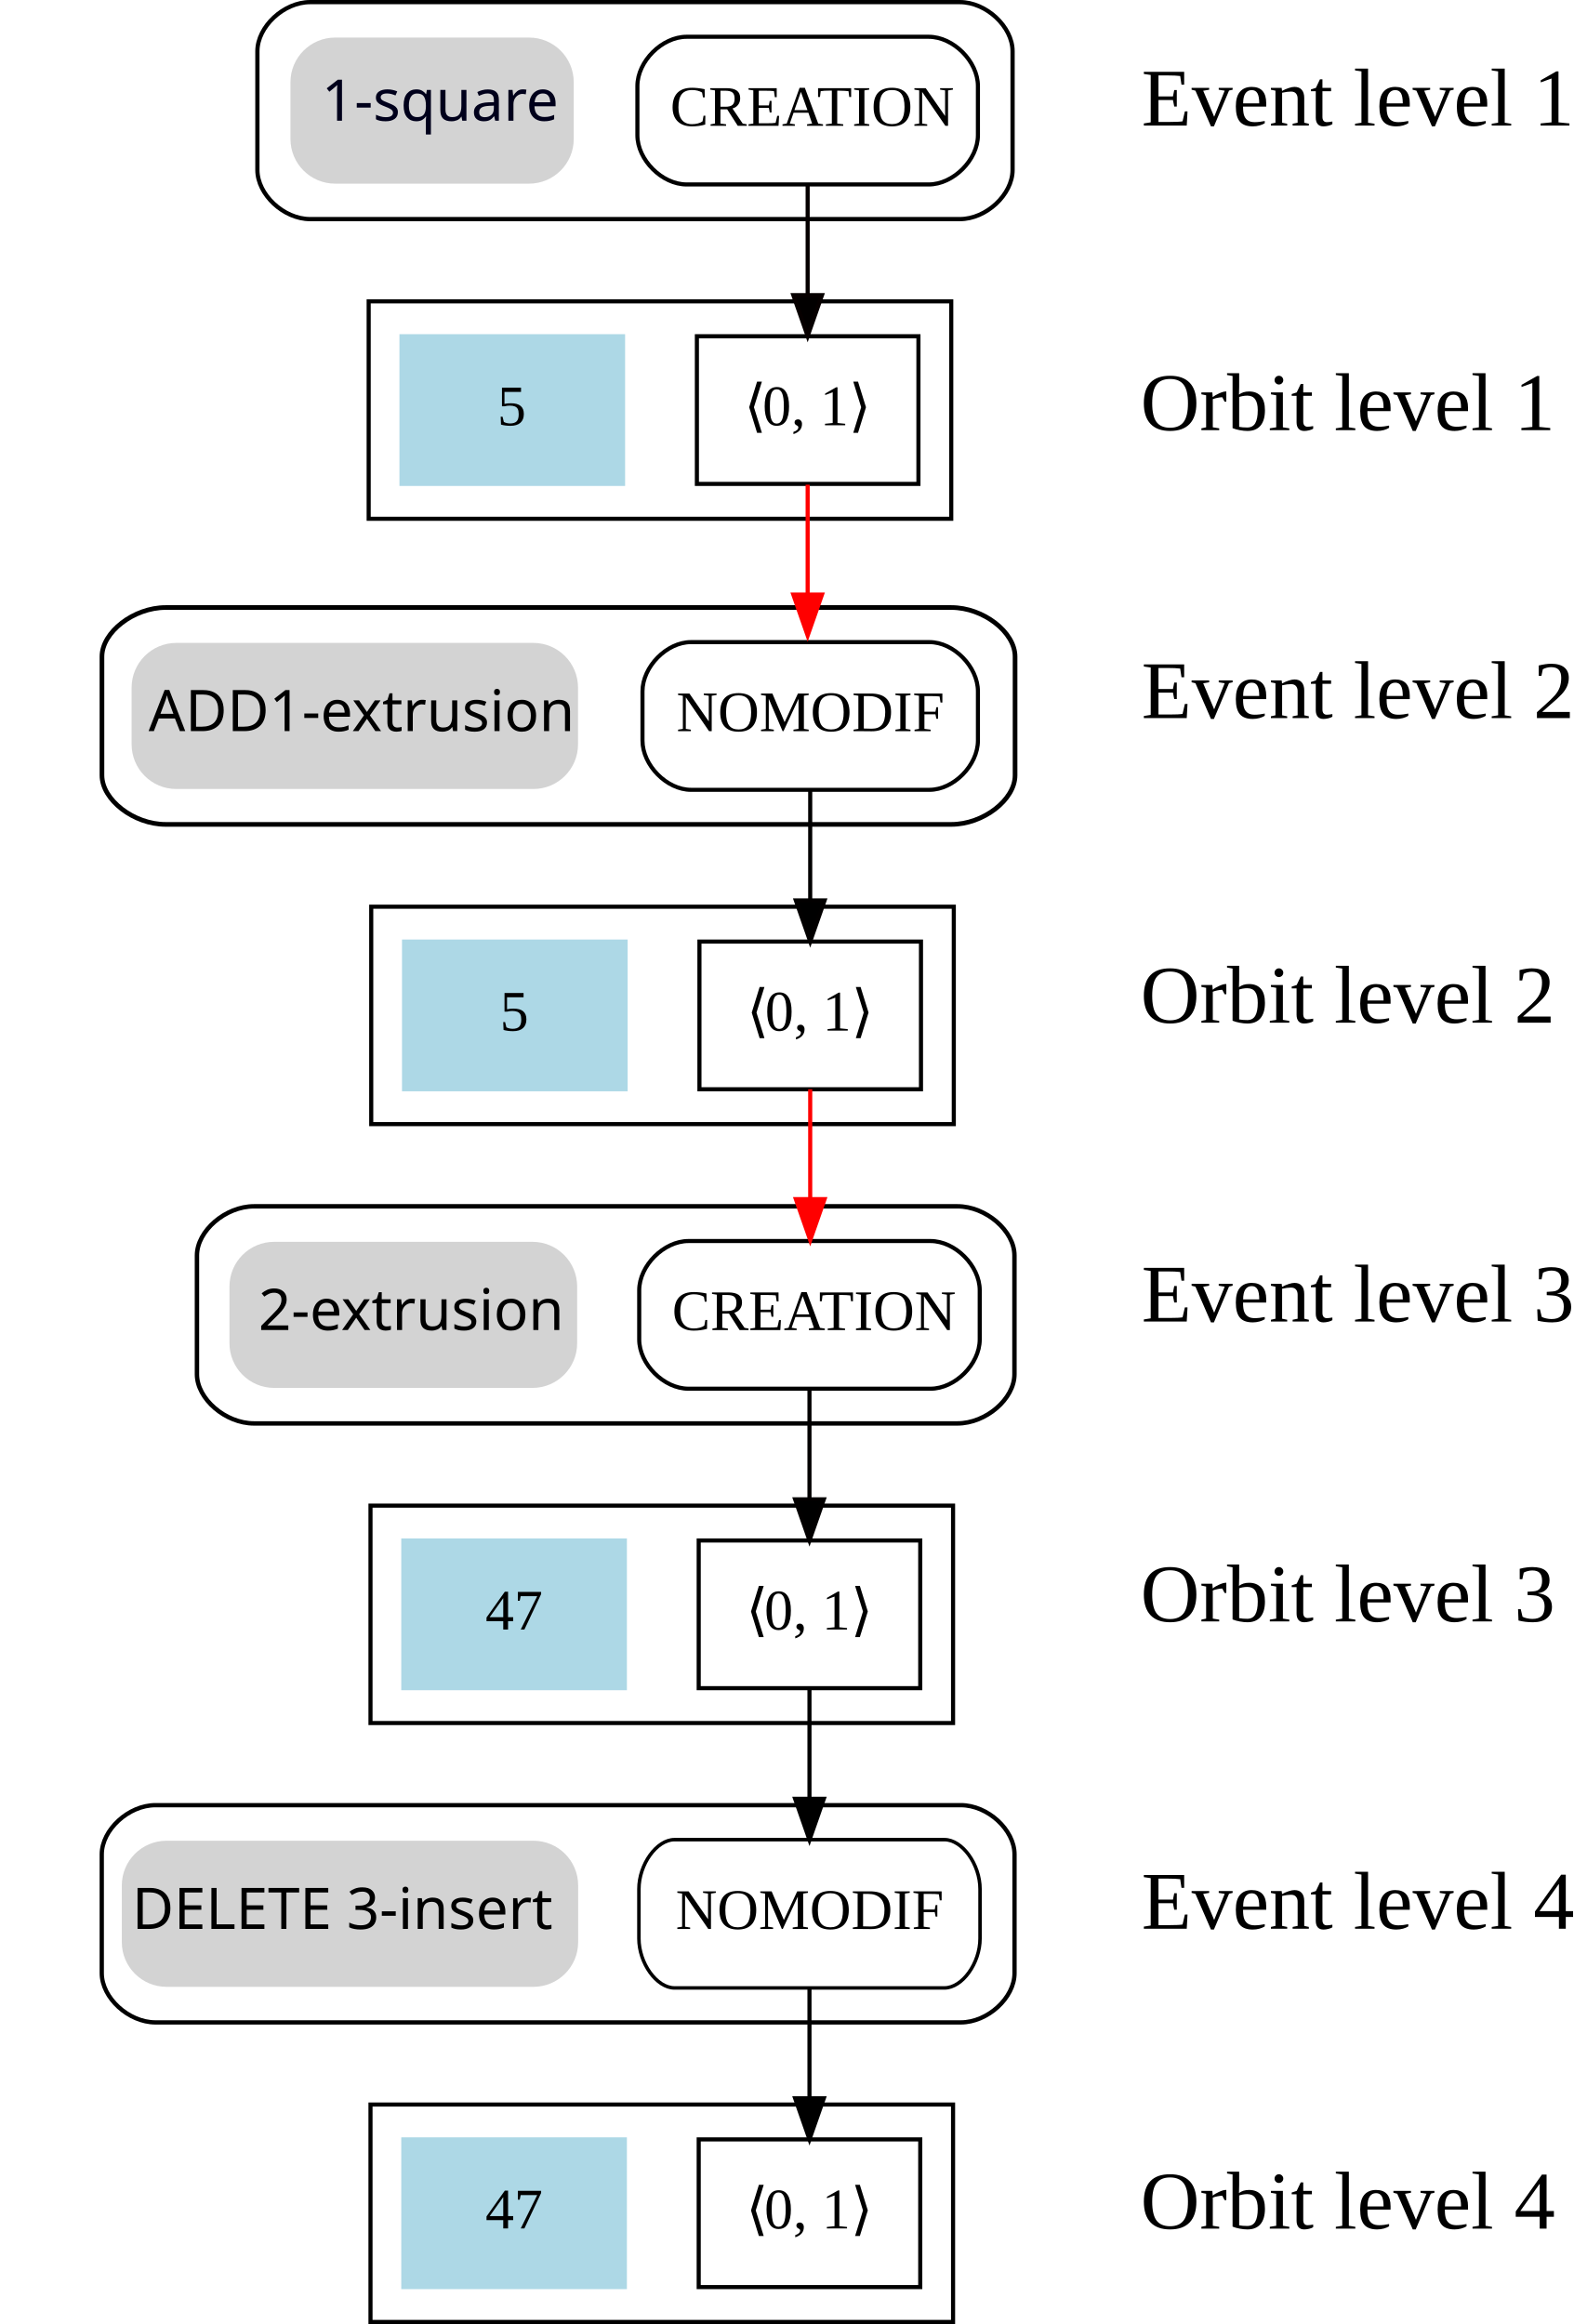
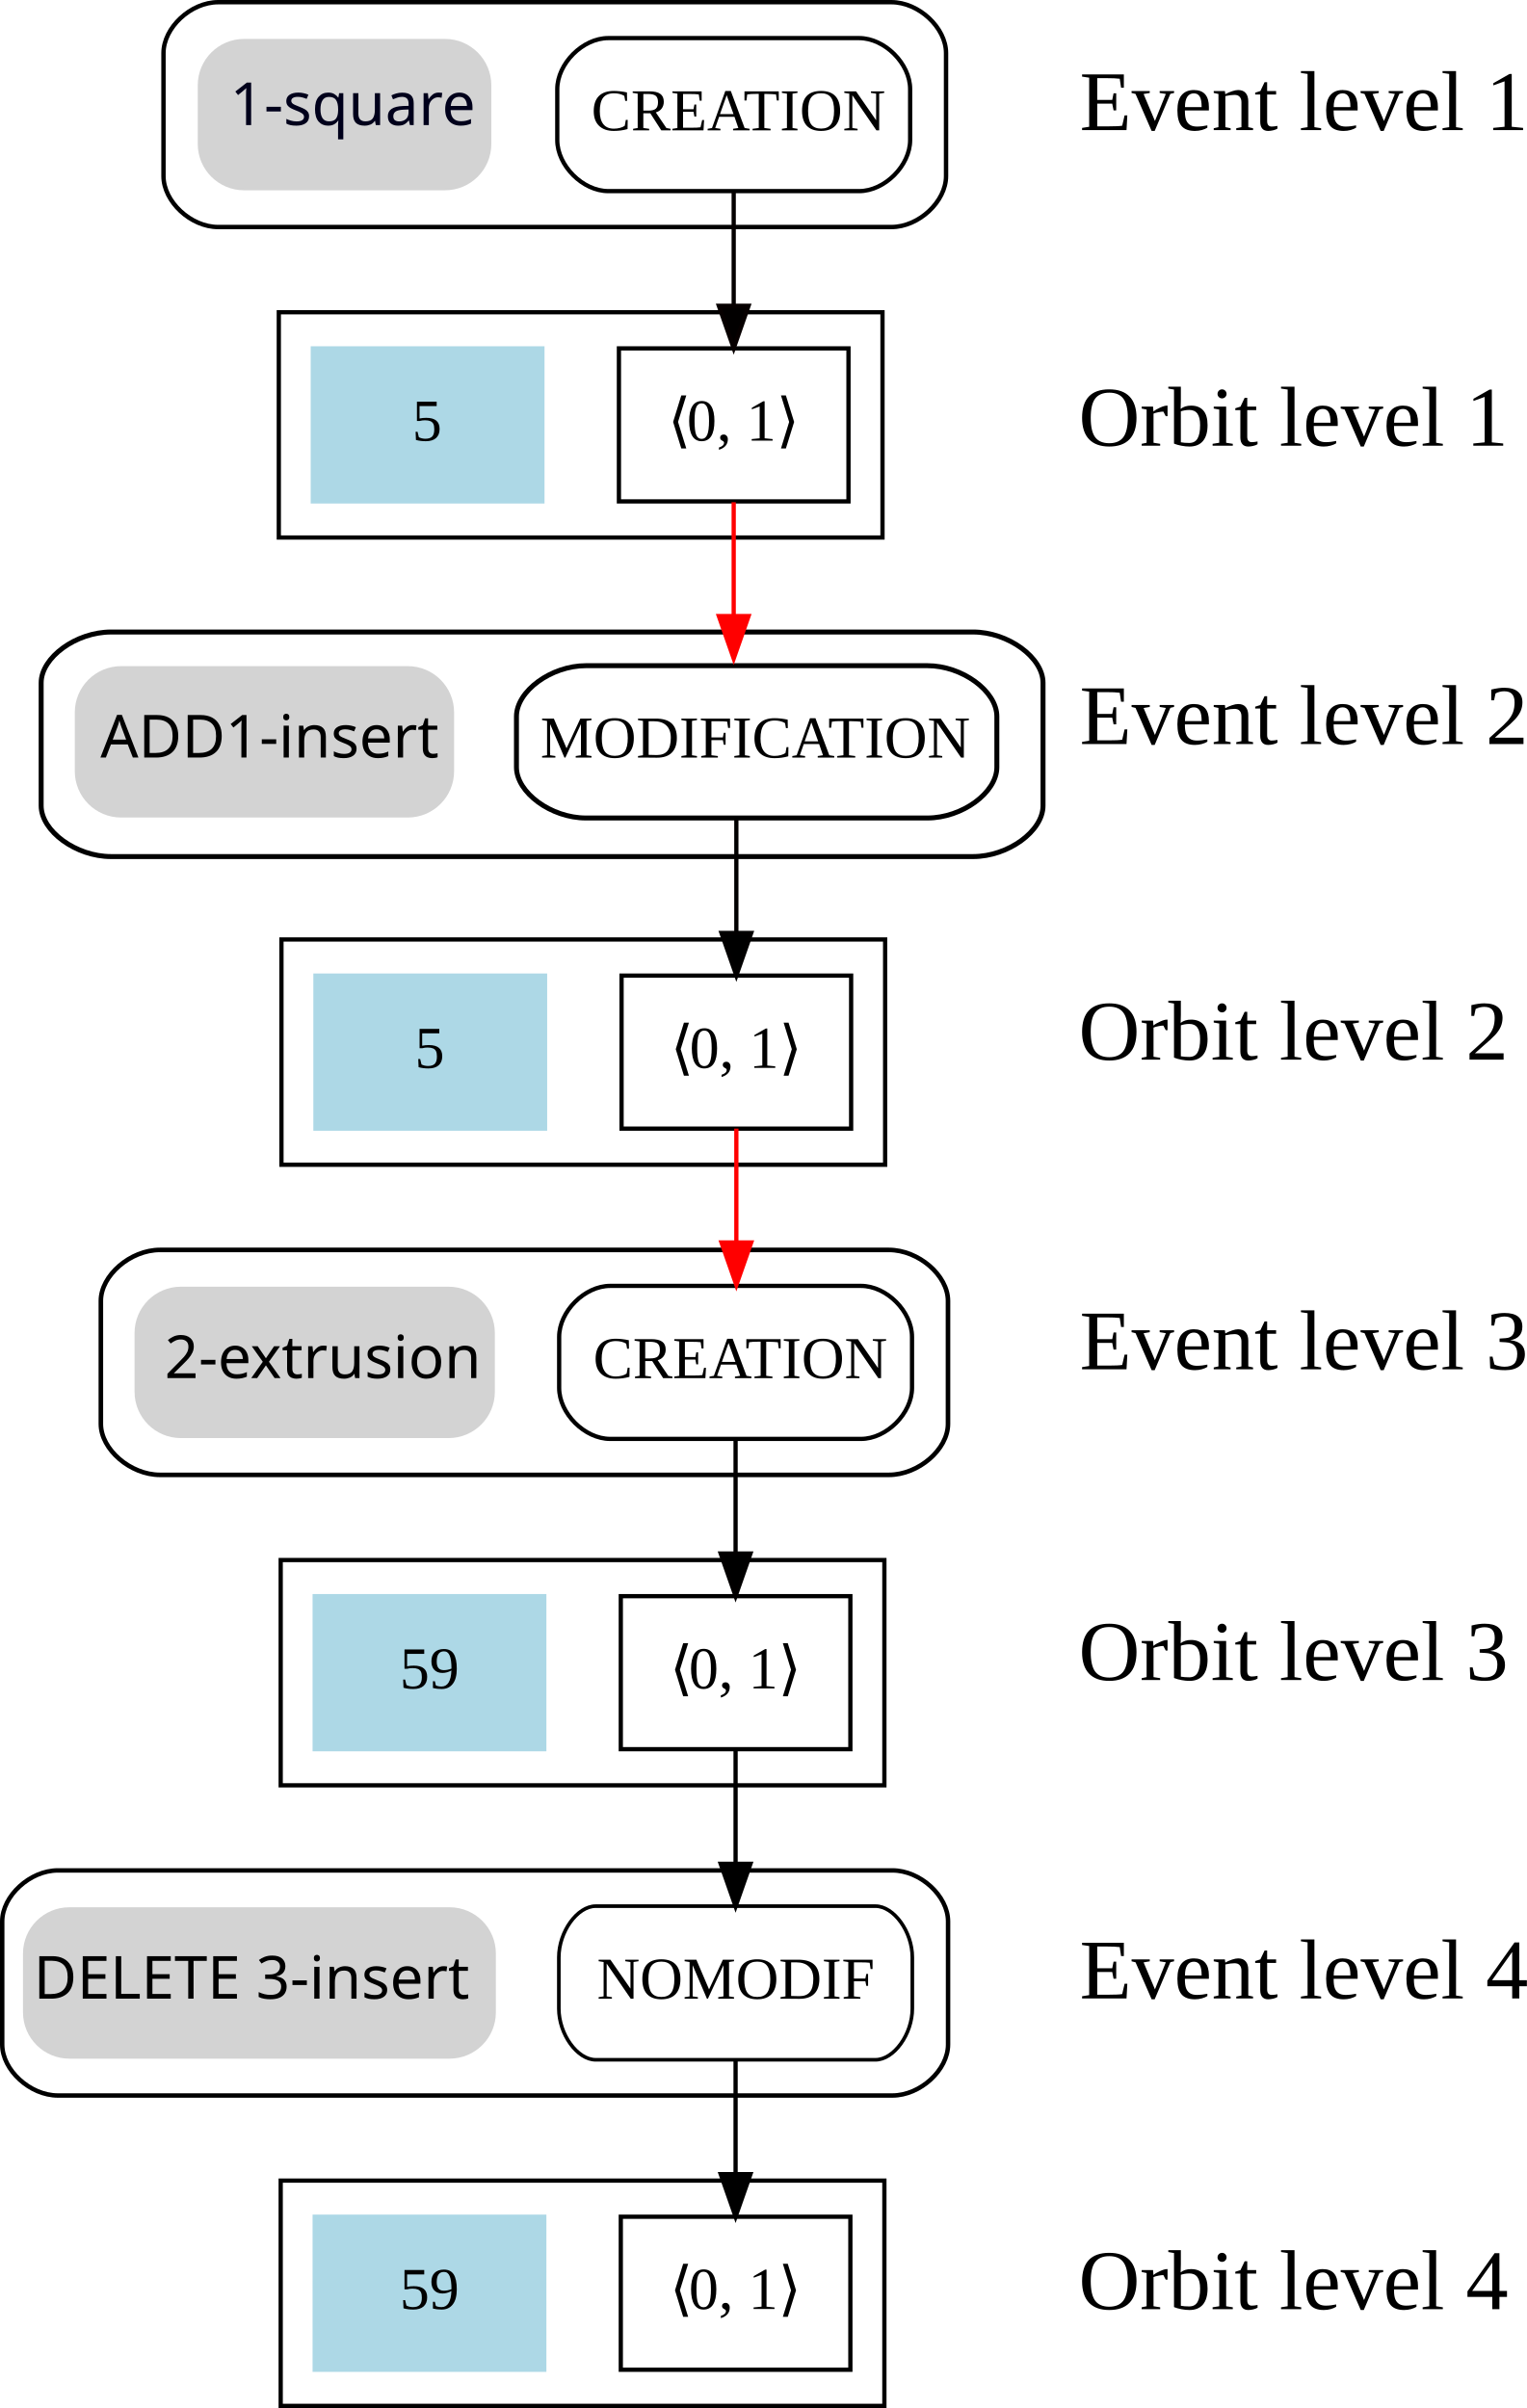
- <svg xmlns="http://www.w3.org/2000/svg" version="1.1" id="svg6779" width="511.247" height="755.377" viewBox="0 0 511.247 755.377">
+ <svg xmlns="http://www.w3.org/2000/svg" version="1.1" id="svg6779" width="478.872" height="755.377" viewBox="0 0 478.872 755.377">
  <defs id="defs6783" />
-   <g id="g6787" transform="matrix(1.333333,0,0,1.333333,14.48416,-63.38168)">
+   <g id="g6787" transform="matrix(1.333333,0,0,1.333333,-17.89104,-63.38168)">
    <rect style="fill:#d3d3d3;fill-opacity:1;stroke:none;stroke-width:1.245;stroke-linecap:square;stop-color:#000000" id="rect626-8" width="84.75" height="35.616" x="45.068" y="350.261" ry="10.898" />
    <path d="m 64.716,100.947 c 0,0 158.389,0 158.389,0 6.421,0 12.842,-5.988 12.842,-11.976 0,0 0,-28.942 0,-28.942 0,-5.988 -6.421,-11.976 -12.842,-11.976 0,0 -158.389,0 -158.389,0 -6.421,0 -12.842,5.988 -12.842,11.976 0,0 0,28.942 0,28.942 0,5.988 6.421,11.976 12.842,11.976" style="fill:none;stroke:#000000;stroke-width:1.033;stroke-linecap:butt;stroke-linejoin:miter;stroke-miterlimit:10;stroke-dasharray:none;stroke-opacity:1" id="path6791" />
    <path d="m 79,121 h 142 v 53 H 79 Z" style="fill:none;stroke:#000000;stroke-width:1;stroke-linecap:butt;stroke-linejoin:miter;stroke-miterlimit:10;stroke-dasharray:none;stroke-opacity:1" id="path6793" />
    <path d="m 51.044,394.531 c 0,0 171.459,0 171.459,0 6.951,0 13.902,-5.991 13.902,-11.983 0,0 0,-28.959 0,-28.959 0,-5.991 -6.951,-11.983 -13.902,-11.983 0,0 -171.459,0 -171.459,0 -6.951,0 -13.902,5.991 -13.902,11.983 0,0 0,28.959 0,28.959 0,5.991 6.951,11.983 13.902,11.983" style="fill:none;stroke:#000000;stroke-width:1.076;stroke-linecap:butt;stroke-linejoin:miter;stroke-miterlimit:10;stroke-dasharray:none;stroke-opacity:1" id="path6795" />
    <path d="M 79.443,414.569 H 221.443 v 53 H 79.443 Z" style="fill:none;stroke:#000000;stroke-width:1;stroke-linecap:butt;stroke-linejoin:miter;stroke-miterlimit:10;stroke-dasharray:none;stroke-opacity:1" id="path6797" />
    <path d="m 27.027,540.547 c 0,0 196.307,0 196.307,0 6.544,0 13.087,-5.995 13.087,-11.99 0,0 0,-28.976 0,-28.976 0,-5.995 -6.544,-11.99 -13.087,-11.99 0,0 -196.307,0 -196.307,0 -6.544,0 -13.087,5.995 -13.087,11.99 0,0 0,28.976 0,28.976 0,5.995 6.544,11.99 13.087,11.99" style="fill:none;stroke:#000000;stroke-width:1.044;stroke-linecap:butt;stroke-linejoin:miter;stroke-miterlimit:10;stroke-dasharray:none;stroke-opacity:1" id="path6799" />
    <path d="M 79.443,560.569 H 221.443 v 53 H 79.443 Z" style="fill:none;stroke:#000000;stroke-width:1;stroke-linecap:butt;stroke-linejoin:miter;stroke-miterlimit:10;stroke-dasharray:none;stroke-opacity:1" id="path6801" />
    <path d="m 156.5,92.5 c 0,0 59,0 59,0 6,0 12,-6 12,-12 0,0 0,-12 0,-12 0,-6 -6,-12 -12,-12 0,0 -59,0 -59,0 -6,0 -12,6 -12,12 0,0 0,12 0,12 0,6 6,12 12,12" style="fill:none;stroke:#000000;stroke-width:1;stroke-linecap:butt;stroke-linejoin:miter;stroke-miterlimit:10;stroke-dasharray:none;stroke-opacity:1" id="path6803" />
    <text xml:space="preserve" style="font-variant:normal;font-weight:normal;font-size:14px;font-family:'Liberation Serif';-inkscape-font-specification:LiberationSerif;writing-mode:lr-tb;fill:#000000;fill-opacity:1;fill-rule:nonzero;stroke:none" id="text6807" x="152.5" y="78.199">
      <tspan x="152.5 161.502 170.504 178.748 186.996 195.254 199.749 209.495" y="78.199" id="tspan6805">CREATION</tspan>
    </text>
    <path d="m 159,129.5 h 54 v 36 h -54 z" style="fill:none;stroke:#000000;stroke-width:1;stroke-linecap:butt;stroke-linejoin:miter;stroke-miterlimit:10;stroke-dasharray:none;stroke-opacity:1" id="path6809" />
    <text xml:space="preserve" style="font-variant:normal;font-weight:normal;font-size:14px;font-family:Symbola;-inkscape-font-specification:Symbola;writing-mode:lr-tb;fill:#000000;fill-opacity:1;fill-rule:nonzero;stroke:none" id="text6813" x="170.5" y="151.199">
      <tspan x="170.5" y="151.199" id="tspan6811">⟨</tspan>
    </text>
    <text xml:space="preserve" style="font-variant:normal;font-weight:normal;font-size:14px;font-family:'Liberation Serif';-inkscape-font-specification:LiberationSerif;writing-mode:lr-tb;fill:#000000;fill-opacity:1;fill-rule:nonzero;stroke:none" id="text6817" x="174.997" y="151.199">
      <tspan x="174.997 181.745 185.497 189.249" y="151.199" id="tspan6815">0, 1</tspan>
    </text>
    <text xml:space="preserve" style="font-variant:normal;font-weight:normal;font-size:14px;font-family:Symbola;-inkscape-font-specification:Symbola;writing-mode:lr-tb;fill:#000000;fill-opacity:1;fill-rule:nonzero;stroke:none" id="text6821" x="195.997" y="151.199">
      <tspan x="195.997" y="151.199" id="tspan6819">⟩</tspan>
    </text>
    <path d="m 186,92.688 c 0,8.023 0,17.765 0,26.742" style="fill:none;stroke:#040000;stroke-width:1;stroke-linecap:butt;stroke-linejoin:miter;stroke-miterlimit:10;stroke-dasharray:none;stroke-opacity:1" id="path6823" />
    <path d="m 189.5,119.473 -3.5,10 -3.5,-10 z" style="fill:#020000;fill-opacity:1;fill-rule:nonzero;stroke:#070000;stroke-width:1;stroke-linecap:butt;stroke-linejoin:miter;stroke-miterlimit:10;stroke-dasharray:none;stroke-opacity:1" id="path6825" />
    <path d="m 156.943,386.069 c 0,0 59,0 59,0 6,0 12,-6 12,-12 0,0 0,-12 0,-12 0,-6 -6,-12 -12,-12 0,0 -59,0 -59,0 -6,0 -12,6 -12,12 0,0 0,12 0,12 0,6 6,12 12,12" style="fill:none;stroke:#000000;stroke-width:1;stroke-linecap:butt;stroke-linejoin:miter;stroke-miterlimit:10;stroke-dasharray:none;stroke-opacity:1" id="path6827" />
    <text xml:space="preserve" style="font-variant:normal;font-weight:normal;font-size:14px;font-family:'Liberation Serif';-inkscape-font-specification:LiberationSerif;writing-mode:lr-tb;fill:#000000;fill-opacity:1;fill-rule:nonzero;stroke:none" id="text6831" x="152.943" y="371.768">
      <tspan x="152.943 161.945 170.947 179.191 187.44 195.698 200.192 209.938" y="371.768" id="tspan6829">CREATION</tspan>
    </text>
    <text xml:space="preserve" style="font-variant:normal;font-weight:normal;font-size:14px;font-family:'Liberation Serif';-inkscape-font-specification:LiberationSerif;writing-mode:lr-tb;fill:#000000;fill-opacity:1;fill-rule:nonzero;stroke:none" id="text6841" x="95.5" y="78.199">
      <tspan x="95.5" y="78.199" id="tspan6839">1</tspan>
    </text>
    <path d="m 159.443,423.069 h 54 v 36 h -54 z" style="fill:none;stroke:#000000;stroke-width:1;stroke-linecap:butt;stroke-linejoin:miter;stroke-miterlimit:10;stroke-dasharray:none;stroke-opacity:1" id="path6843" />
    <text xml:space="preserve" style="font-variant:normal;font-weight:normal;font-size:14px;font-family:Symbola;-inkscape-font-specification:Symbola;writing-mode:lr-tb;fill:#000000;fill-opacity:1;fill-rule:nonzero;stroke:none" id="text6847" x="170.943" y="444.768">
      <tspan x="170.943" y="444.768" id="tspan6845">⟨</tspan>
    </text>
    <text xml:space="preserve" style="font-variant:normal;font-weight:normal;font-size:14px;font-family:'Liberation Serif';-inkscape-font-specification:LiberationSerif;writing-mode:lr-tb;fill:#000000;fill-opacity:1;fill-rule:nonzero;stroke:none" id="text6851" x="175.44" y="444.768">
      <tspan x="175.44 182.188 185.94 189.692" y="444.768" id="tspan6849">0, 1</tspan>
    </text>
    <text xml:space="preserve" style="font-variant:normal;font-weight:normal;font-size:14px;font-family:Symbola;-inkscape-font-specification:Symbola;writing-mode:lr-tb;fill:#000000;fill-opacity:1;fill-rule:nonzero;stroke:none" id="text6855" x="196.44" y="444.768">
      <tspan x="196.44" y="444.768" id="tspan6853">⟩</tspan>
    </text>
    <path d="m 186.443,386.257 c 0,8.023 0,17.765 0,26.742" style="fill:#000000;fill-opacity:1;stroke:#020000;stroke-width:1;stroke-linecap:butt;stroke-linejoin:miter;stroke-miterlimit:10;stroke-dasharray:none;stroke-opacity:1" id="path6857" />
    <path d="m 189.943,413.042 -3.5,10 -3.5,-10 z" style="fill:#000000;fill-opacity:1;fill-rule:nonzero;stroke:#020000;stroke-width:1;stroke-linecap:butt;stroke-linejoin:miter;stroke-miterlimit:10;stroke-dasharray:none;stroke-opacity:1" id="path6859" />
    <path d="m 87,129.5 h 54 v 36 H 87 Z" style="fill:#add8e6;fill-opacity:1;fill-rule:nonzero;stroke:#add8e6;stroke-width:1;stroke-linecap:butt;stroke-linejoin:miter;stroke-miterlimit:10;stroke-dasharray:none;stroke-opacity:1" id="path6861" />
    <text xml:space="preserve" style="font-variant:normal;font-weight:normal;font-size:14px;font-family:'Liberation Serif';-inkscape-font-specification:LiberationSerif;writing-mode:lr-tb;fill:#000000;fill-opacity:1;fill-rule:nonzero;stroke:none" id="text6865" x="110.367" y="151.199">
      <tspan x="110.367" y="151.199" id="tspan6863">5</tspan>
    </text>
    <path d="m 153.545,532.143 c 0,0 65.795,0 65.795,0 4.338,0 8.676,-6.025 8.676,-12.049 0,0 0,-12.049 0,-12.049 0,-6.025 -4.338,-12.049 -8.676,-12.049 0,0 -65.795,0 -65.795,0 -4.338,0 -8.676,6.025 -8.676,12.049 0,0 0,12.049 0,12.049 0,6.025 4.338,12.049 8.676,12.049" style="fill:none;stroke:#000000;stroke-width:0.852;stroke-linecap:butt;stroke-linejoin:miter;stroke-miterlimit:10;stroke-dasharray:none;stroke-opacity:1" id="path6867" />
    <text xml:space="preserve" style="font-variant:normal;font-weight:normal;font-size:14px;font-family:'Liberation Serif';-inkscape-font-specification:LiberationSerif;writing-mode:lr-tb;fill:#000000;fill-opacity:1;fill-rule:nonzero;stroke:none" id="text6871" x="153.825" y="517.768">
      <tspan id="tspan6869" x="153.825" y="517.768">NOMODIF</tspan>
    </text>
    <path d="m 186.443,459.257 c 0,8.023 0,17.765 0,26.742" style="fill:none;stroke:#000000;stroke-width:1;stroke-linecap:butt;stroke-linejoin:miter;stroke-miterlimit:10;stroke-dasharray:none;stroke-opacity:1" id="path6873" />
    <path d="m 189.943,486.042 -3.5,10 -3.5,-10 z" style="fill:#000000;fill-opacity:1;fill-rule:nonzero;stroke:#000000;stroke-width:1;stroke-linecap:butt;stroke-linejoin:miter;stroke-miterlimit:10;stroke-dasharray:none;stroke-opacity:1" id="path6875" />
    <text xml:space="preserve" style="font-style:normal;font-variant:normal;font-weight:normal;font-stretch:normal;font-size:14px;font-family:Symbola;-inkscape-font-specification:'Symbola, Normal';font-variant-ligatures:normal;font-variant-caps:normal;font-variant-numeric:normal;font-variant-east-asian:normal;writing-mode:lr-tb;fill:#000000;fill-opacity:1;fill-rule:nonzero;stroke:none" id="text6881" x="52.128" y="371.768">
      <tspan id="tspan1791" x="52.128" y="371.768">2-extrusion</tspan>
    </text>
    <path d="m 159.443,569.069 h 54 v 36 h -54 z" style="fill:none;stroke:#000000;stroke-width:1;stroke-linecap:butt;stroke-linejoin:miter;stroke-miterlimit:10;stroke-dasharray:none;stroke-opacity:1" id="path6883" />
    <text xml:space="preserve" style="font-variant:normal;font-weight:normal;font-size:14px;font-family:Symbola;-inkscape-font-specification:Symbola;writing-mode:lr-tb;fill:#000000;fill-opacity:1;fill-rule:nonzero;stroke:none" id="text6887" x="170.943" y="590.768">
      <tspan x="170.943" y="590.768" id="tspan6885">⟨</tspan>
    </text>
    <text xml:space="preserve" style="font-variant:normal;font-weight:normal;font-size:14px;font-family:'Liberation Serif';-inkscape-font-specification:LiberationSerif;writing-mode:lr-tb;fill:#000000;fill-opacity:1;fill-rule:nonzero;stroke:none" id="text6891" x="175.44" y="590.768">
      <tspan x="175.44 182.188 185.94 189.692" y="590.768" id="tspan6889">0, 1</tspan>
    </text>
    <text xml:space="preserve" style="font-variant:normal;font-weight:normal;font-size:14px;font-family:Symbola;-inkscape-font-specification:Symbola;writing-mode:lr-tb;fill:#000000;fill-opacity:1;fill-rule:nonzero;stroke:none" id="text6895" x="196.44" y="590.768">
      <tspan x="196.44" y="590.768" id="tspan6893">⟩</tspan>
    </text>
    <path d="m 186.443,532.257 c 0,8.023 0,17.765 0,26.742" style="fill:none;stroke:#000000;stroke-width:1;stroke-linecap:butt;stroke-linejoin:miter;stroke-miterlimit:10;stroke-dasharray:none;stroke-opacity:1" id="path6897" />
    <path d="m 189.943,559.042 -3.5,10 -3.5,-10 z" style="fill:#000000;fill-opacity:1;fill-rule:nonzero;stroke:#000000;stroke-width:1;stroke-linecap:butt;stroke-linejoin:miter;stroke-miterlimit:10;stroke-dasharray:none;stroke-opacity:1" id="path6899" />
    <path d="m 87.443,423.069 h 54 v 36 H 87.443 Z" style="fill:#add8e6;fill-opacity:1;fill-rule:nonzero;stroke:#add8e6;stroke-width:1;stroke-linecap:butt;stroke-linejoin:miter;stroke-miterlimit:10;stroke-dasharray:none;stroke-opacity:1" id="path6901" />
    <text xml:space="preserve" style="font-variant:normal;font-weight:normal;font-size:14px;font-family:'Liberation Serif';-inkscape-font-specification:LiberationSerif;writing-mode:lr-tb;fill:#000000;fill-opacity:1;fill-rule:nonzero;stroke:none" id="text6905" x="107.443" y="444.768">
-       <tspan x="107.443" y="444.768" id="tspan6903">47</tspan>
+       <tspan x="107.443" y="444.768" id="tspan6903">59</tspan>
    </text>
    <g id="g29819" transform="translate(-9)">
      <rect style="fill:#d3d3d3;fill-opacity:1;stroke:none;stroke-width:1.426;stroke-linecap:square;stop-color:#000000" id="rect626-8-4" width="111.23" height="35.616" x="27.828" y="496.261" ry="10.898" />
      <text xml:space="preserve" style="font-style:normal;font-variant:normal;font-weight:normal;font-stretch:normal;font-size:14px;font-family:Symbola;-inkscape-font-specification:'Symbola, Normal';font-variant-ligatures:normal;font-variant-caps:normal;font-variant-numeric:normal;font-variant-east-asian:normal;writing-mode:lr-tb;fill:#000000;fill-opacity:1;fill-rule:nonzero;stroke:none" id="text6911" x="30.303" y="517.768">
        <tspan id="tspan1815" x="30.303" y="517.768">DELETE 3-insert</tspan>
      </text>
    </g>
    <path d="m 87.443,569.069 h 54 v 36 H 87.443 Z" style="fill:#add8e6;fill-opacity:1;fill-rule:nonzero;stroke:#add8e6;stroke-width:1;stroke-linecap:butt;stroke-linejoin:miter;stroke-miterlimit:10;stroke-dasharray:none;stroke-opacity:1" id="path6913" />
    <text xml:space="preserve" style="font-variant:normal;font-weight:normal;font-size:14px;font-family:'Liberation Serif';-inkscape-font-specification:LiberationSerif;writing-mode:lr-tb;fill:#000000;fill-opacity:1;fill-rule:nonzero;stroke:none" id="text6917" x="107.443" y="590.768">
-       <tspan x="107.443" y="590.768" id="tspan6915">47</tspan>
+       <tspan x="107.443" y="590.768" id="tspan6915">59</tspan>
    </text>
    <rect style="fill:#d3d3d3;fill-opacity:1;stroke:none;stroke-width:1.124;stroke-linecap:square;stop-color:#000000" id="rect626" width="69.052" height="35.616" x="59.933" y="56.692" ry="10.898" />
    <text xml:space="preserve" style="font-size:20px;font-family:'Liberation Serif';-inkscape-font-specification:'Liberation Serif, Normal';fill:#d3d3d3;fill-opacity:1;stroke:none;stroke-width:1;stroke-linecap:square;stop-color:#000000" x="36.832" y="74.5" id="text1351">
      <tspan id="tspan1349" style="stroke-width:1" x="36.832" y="74.5" />
    </text>
    <text xml:space="preserve" style="font-style:normal;font-variant:normal;font-weight:normal;font-stretch:normal;font-size:14px;font-family:Symbola;-inkscape-font-specification:'Symbola, Normal';font-variant-ligatures:normal;font-variant-caps:normal;font-variant-numeric:normal;font-variant-east-asian:normal;fill:#00001b;fill-opacity:1;stroke:none;stroke-width:1;stroke-linecap:square;stop-color:#000000" x="67.528" y="76.962" id="text1355">
      <tspan id="tspan1353" style="font-style:normal;font-variant:normal;font-weight:normal;font-stretch:normal;font-size:14px;font-family:Symbola;-inkscape-font-specification:'Symbola, Normal';font-variant-ligatures:normal;font-variant-caps:normal;font-variant-numeric:normal;font-variant-east-asian:normal;fill:#00001b;fill-opacity:1;stroke-width:1" x="67.528" y="76.962">1-square</tspan>
    </text>
    <text xml:space="preserve" style="font-size:44px;font-family:'Liberation Serif';-inkscape-font-specification:'Liberation Serif, Normal';fill:#000000;fill-opacity:1;stroke:none;stroke-width:3;stroke-linecap:round;stroke-linejoin:miter;stroke-dasharray:none;stroke-opacity:0.8;stop-color:#000000" x="255.574" y="73.633" id="text7913">
      <tspan id="tspan7911" style="fill:#000000;fill-opacity:1;stroke-width:3" x="255.574" y="73.633" />
    </text>
    <text xml:space="preserve" style="font-style:normal;font-variant:normal;font-weight:normal;font-stretch:normal;font-size:20px;font-family:'Liberation Serif';-inkscape-font-specification:'Liberation Serif, Normal';font-variant-ligatures:normal;font-variant-caps:normal;font-variant-numeric:normal;font-variant-east-asian:normal;fill:#000000;fill-opacity:1;stroke:none;stroke-width:3;stroke-linecap:round;stroke-linejoin:miter;stroke-dasharray:none;stroke-opacity:0.8;stop-color:#000000" x="267.367" y="78.141" id="text7969">
      <tspan id="tspan7967" style="font-style:normal;font-variant:normal;font-weight:normal;font-stretch:normal;font-size:20px;font-family:'Liberation Serif';-inkscape-font-specification:'Liberation Serif, Normal';font-variant-ligatures:normal;font-variant-caps:normal;font-variant-numeric:normal;font-variant-east-asian:normal;stroke-width:3" x="267.367" y="78.141">Event level 1</tspan>
    </text>
    <text xml:space="preserve" style="font-style:normal;font-variant:normal;font-weight:normal;font-stretch:normal;font-size:20px;font-family:'Liberation Serif';-inkscape-font-specification:'Liberation Serif, Normal';font-variant-ligatures:normal;font-variant-caps:normal;font-variant-numeric:normal;font-variant-east-asian:normal;fill:#000000;fill-opacity:1;stroke:none;stroke-width:3;stroke-linecap:round;stroke-linejoin:miter;stroke-dasharray:none;stroke-opacity:0.8;stop-color:#000000" x="267.123" y="152.393" id="text7973">
      <tspan id="tspan7971" style="font-style:normal;font-variant:normal;font-weight:normal;font-stretch:normal;font-size:20px;font-family:'Liberation Serif';-inkscape-font-specification:'Liberation Serif, Normal';font-variant-ligatures:normal;font-variant-caps:normal;font-variant-numeric:normal;font-variant-east-asian:normal;stroke-width:3" x="267.123" y="152.393">Orbit level 1</tspan>
    </text>
    <text xml:space="preserve" style="font-style:normal;font-variant:normal;font-weight:normal;font-stretch:normal;font-size:20px;font-family:'Liberation Serif';-inkscape-font-specification:'Liberation Serif, Normal';font-variant-ligatures:normal;font-variant-caps:normal;font-variant-numeric:normal;font-variant-east-asian:normal;fill:#000000;fill-opacity:1;stroke:none;stroke-width:3;stroke-linecap:round;stroke-linejoin:miter;stroke-dasharray:none;stroke-opacity:0.8;stop-color:#000000" x="267.367" y="222.595" id="text7969-1">
      <tspan id="tspan1892" x="267.367" y="222.595">Event level 2</tspan>
    </text>
    <text xml:space="preserve" style="font-style:normal;font-variant:normal;font-weight:normal;font-stretch:normal;font-size:20px;font-family:'Liberation Serif';-inkscape-font-specification:'Liberation Serif, Normal';font-variant-ligatures:normal;font-variant-caps:normal;font-variant-numeric:normal;font-variant-east-asian:normal;fill:#000000;fill-opacity:1;stroke:none;stroke-width:3;stroke-linecap:round;stroke-linejoin:miter;stroke-dasharray:none;stroke-opacity:0.8;stop-color:#000000" x="267.123" y="296.847" id="text7973-9">
      <tspan id="tspan1894" x="267.123" y="296.847">Orbit level 2</tspan>
    </text>
    <text xml:space="preserve" style="font-style:normal;font-variant:normal;font-weight:normal;font-stretch:normal;font-size:20px;font-family:'Liberation Serif';-inkscape-font-specification:'Liberation Serif, Normal';font-variant-ligatures:normal;font-variant-caps:normal;font-variant-numeric:normal;font-variant-east-asian:normal;fill:#000000;fill-opacity:1;stroke:none;stroke-width:3;stroke-linecap:round;stroke-linejoin:miter;stroke-dasharray:none;stroke-opacity:0.8;stop-color:#000000" x="267.367" y="369.699" id="text7969-0">
      <tspan id="tspan1896" x="267.367" y="369.699">Event level 3</tspan>
    </text>
    <text xml:space="preserve" style="font-style:normal;font-variant:normal;font-weight:normal;font-stretch:normal;font-size:20px;font-family:'Liberation Serif';-inkscape-font-specification:'Liberation Serif, Normal';font-variant-ligatures:normal;font-variant-caps:normal;font-variant-numeric:normal;font-variant-east-asian:normal;fill:#000000;fill-opacity:1;stroke:none;stroke-width:3;stroke-linecap:round;stroke-linejoin:miter;stroke-dasharray:none;stroke-opacity:0.8;stop-color:#000000" x="267.123" y="442.798" id="text7973-8">
      <tspan id="tspan1898" x="267.123" y="442.798">Orbit level 3</tspan>
    </text>
    <text xml:space="preserve" style="font-style:normal;font-variant:normal;font-weight:normal;font-stretch:normal;font-size:20px;font-family:'Liberation Serif';-inkscape-font-specification:'Liberation Serif, Normal';font-variant-ligatures:normal;font-variant-caps:normal;font-variant-numeric:normal;font-variant-east-asian:normal;fill:#000000;fill-opacity:1;stroke:none;stroke-width:3;stroke-linecap:round;stroke-linejoin:miter;stroke-dasharray:none;stroke-opacity:0.8;stop-color:#000000" x="267.367" y="517.71" id="text7969-0-6">
      <tspan id="tspan1896-3" x="267.367" y="517.71">Event level 4</tspan>
    </text>
    <text xml:space="preserve" style="font-style:normal;font-variant:normal;font-weight:normal;font-stretch:normal;font-size:20px;font-family:'Liberation Serif';-inkscape-font-specification:'Liberation Serif, Normal';font-variant-ligatures:normal;font-variant-caps:normal;font-variant-numeric:normal;font-variant-east-asian:normal;fill:#000000;fill-opacity:1;stroke:none;stroke-width:3;stroke-linecap:round;stroke-linejoin:miter;stroke-dasharray:none;stroke-opacity:0.8;stop-color:#000000" x="267.123" y="590.809" id="text7973-8-1">
      <tspan id="tspan1898-7" x="267.123" y="590.809">Orbit level 4</tspan>
    </text>
-     <path d="m 29.514,248.501 c 0,0 191.512,0 191.512,0 7.764,0 15.528,-5.985 15.528,-11.969 0,0 0,-28.926 0,-28.926 0,-5.985 -7.764,-11.969 -15.528,-11.969 0,0 -191.512,0 -191.512,0 -7.764,0 -15.528,5.985 -15.528,11.969 0,0 0,28.926 0,28.926 0,5.985 7.764,11.969 15.528,11.969" style="fill:none;stroke:#000000;stroke-width:1.136;stroke-linecap:butt;stroke-linejoin:miter;stroke-miterlimit:10;stroke-dasharray:none;stroke-opacity:1" id="path6795-9" />
+     <path d="m 39.54,249.061 c 0,0 202.778,0 202.778,0 8.221,0 16.441,-5.981 16.441,-11.962 0,0 0,-28.908 0,-28.908 0,-5.981 -8.221,-11.962 -16.441,-11.962 0,0 -202.778,0 -202.778,0 -8.221,0 -16.441,5.981 -16.441,11.962 0,0 0,28.908 0,28.908 0,5.981 8.221,11.962 16.441,11.962" style="fill:none;stroke:#000000;stroke-width:1.169;stroke-linecap:butt;stroke-linejoin:miter;stroke-miterlimit:10;stroke-dasharray:none;stroke-opacity:1" id="path6795-9" />
    <path d="M 79.622,268.569 H 221.622 v 53 H 79.622 Z" style="fill:none;stroke:#000000;stroke-width:1;stroke-linecap:butt;stroke-linejoin:miter;stroke-miterlimit:10;stroke-dasharray:none;stroke-opacity:1" id="path6797-4" />
-     <path d="m 157.562,240.073 c 0,0 58.12,0 58.12,0 5.911,0 11.821,-6.001 11.821,-12.002 0,0 0,-12.002 0,-12.002 0,-6.001 -5.911,-12.002 -11.821,-12.002 0,0 -58.12,0 -58.12,0 -5.911,0 -11.821,6.001 -11.821,12.002 0,0 0,12.002 0,12.002 0,6.001 5.911,12.002 11.821,12.002" style="fill:none;stroke:#000000;stroke-width:0.993;stroke-linecap:butt;stroke-linejoin:miter;stroke-miterlimit:10;stroke-dasharray:none;stroke-opacity:1" id="path6827-8" />
+     <path d="m 151.237,239.987 c 0,0 80.324,0 80.324,0 8.169,0 16.337,-5.973 16.337,-11.945 0,0 0,-11.945 0,-11.945 0,-5.973 -8.169,-11.945 -16.337,-11.945 0,0 -80.324,0 -80.324,0 -8.169,0 -16.337,5.973 -16.337,11.945 0,0 0,11.945 0,11.945 0,5.973 8.169,11.945 16.337,11.945" style="fill:none;stroke:#000000;stroke-width:1.164;stroke-linecap:butt;stroke-linejoin:miter;stroke-miterlimit:10;stroke-dasharray:none;stroke-opacity:1" id="path6827-8" />
    <g id="g23299">
      <path d="m 186,165.688 c 0,8.023 0,17.765 0,26.742" style="fill:none;stroke:#ff0000;stroke-width:1;stroke-linecap:butt;stroke-linejoin:miter;stroke-miterlimit:10;stroke-dasharray:none;stroke-opacity:1" id="path6833" />
      <path d="m 189.5,192.473 -3.5,10 -3.5,-10 z" style="fill:#ff0000;fill-opacity:1;fill-rule:nonzero;stroke:#ff0000;stroke-width:1;stroke-linecap:butt;stroke-linejoin:miter;stroke-miterlimit:10;stroke-dasharray:none;stroke-opacity:1" id="path6835" />
    </g>
-     <text xml:space="preserve" style="font-variant:normal;font-weight:normal;font-size:14px;font-family:'Liberation Serif';-inkscape-font-specification:LiberationSerif;writing-mode:lr-tb;fill:#000000;fill-opacity:1;fill-rule:nonzero;stroke:none" id="text6831-1" x="154.004" y="225.768">
-       <tspan id="tspan6829-2" x="154.004" y="225.768">NOMODIF</tspan>
+     <text xml:space="preserve" style="font-variant:normal;font-weight:normal;font-size:14px;font-family:'Liberation Serif';-inkscape-font-specification:LiberationSerif;writing-mode:lr-tb;fill:#000000;fill-opacity:1;fill-rule:nonzero;stroke:none" id="text6831-1" x="140.525" y="225.768">
+       <tspan id="tspan6829-2" x="140.525" y="225.768">MODIFICATION</tspan>
    </text>
    <path d="m 159.622,277.069 h 54 v 36 h -54 z" style="fill:none;stroke:#000000;stroke-width:1;stroke-linecap:butt;stroke-linejoin:miter;stroke-miterlimit:10;stroke-dasharray:none;stroke-opacity:1" id="path6843-9" />
    <text xml:space="preserve" style="font-variant:normal;font-weight:normal;font-size:14px;font-family:Symbola;-inkscape-font-specification:Symbola;writing-mode:lr-tb;fill:#000000;fill-opacity:1;fill-rule:nonzero;stroke:none" id="text6847-3" x="171.122" y="298.768">
      <tspan x="171.122" y="298.768" id="tspan6845-9">⟨</tspan>
    </text>
    <text xml:space="preserve" style="font-variant:normal;font-weight:normal;font-size:14px;font-family:'Liberation Serif';-inkscape-font-specification:LiberationSerif;writing-mode:lr-tb;fill:#000000;fill-opacity:1;fill-rule:nonzero;stroke:none" id="text6851-0" x="175.619" y="298.768">
      <tspan x="175.619 182.367 186.119 189.871" y="298.768" id="tspan6849-8">0, 1</tspan>
    </text>
    <text xml:space="preserve" style="font-variant:normal;font-weight:normal;font-size:14px;font-family:Symbola;-inkscape-font-specification:Symbola;writing-mode:lr-tb;fill:#000000;fill-opacity:1;fill-rule:nonzero;stroke:none" id="text6855-8" x="196.62" y="298.768">
      <tspan x="196.62" y="298.768" id="tspan6853-5">⟩</tspan>
    </text>
    <g id="g24305">
      <path d="m 186.622,240.257 c 0,8.023 0,17.765 0,26.742" style="fill:none;stroke:#010000;stroke-width:1;stroke-linecap:butt;stroke-linejoin:miter;stroke-miterlimit:10;stroke-dasharray:none;stroke-opacity:1" id="path6857-0" />
      <path d="m 190.122,267.042 -3.5,10 -3.5,-10 z" style="fill:#000000;fill-opacity:1;fill-rule:nonzero;stroke:#020000;stroke-width:1;stroke-linecap:butt;stroke-linejoin:miter;stroke-miterlimit:10;stroke-dasharray:none;stroke-opacity:1" id="path6859-9" />
    </g>
    <g id="g24305-4" transform="translate(0,72.812)" style="fill:#ff0000;fill-opacity:1;stroke:#ff0000;stroke-opacity:1">
      <path d="m 186.622,240.257 c 0,8.023 0,17.765 0,26.742" style="fill:#ff0000;fill-opacity:1;stroke:#ff0000;stroke-width:1;stroke-linecap:butt;stroke-linejoin:miter;stroke-miterlimit:10;stroke-dasharray:none;stroke-opacity:1" id="path6857-0-4" />
      <path d="m 190.122,267.042 -3.5,10 -3.5,-10 z" style="fill:#ff0000;fill-opacity:1;fill-rule:nonzero;stroke:#ff0000;stroke-width:1;stroke-linecap:butt;stroke-linejoin:miter;stroke-miterlimit:10;stroke-dasharray:none;stroke-opacity:1" id="path6859-9-7" />
    </g>
    <g id="g23510" transform="translate(-12)">
-       <rect style="fill:#d3d3d3;fill-opacity:1;stroke:none;stroke-width:1.411;stroke-linecap:square;stop-color:#000000" id="rect626-8-3" width="108.814" height="35.616" x="33.215" y="204.261" ry="10.898" />
-       <text xml:space="preserve" style="font-style:normal;font-variant:normal;font-weight:normal;font-stretch:normal;font-size:14px;font-family:Symbola;-inkscape-font-specification:'Symbola, Normal';font-variant-ligatures:normal;font-variant-caps:normal;font-variant-numeric:normal;font-variant-east-asian:normal;writing-mode:lr-tb;fill:#000000;fill-opacity:1;fill-rule:nonzero;stroke:none" id="text6881-6" x="37.357" y="225.768">
-         <tspan id="tspan1791-3" x="37.357" y="225.768">ADD1-extrusion</tspan>
+       <rect style="fill:#d3d3d3;fill-opacity:1;stroke:none;stroke-width:1.277;stroke-linecap:square;stop-color:#000000" id="rect626-8-3" width="89.222" height="35.616" x="43.011" y="204.261" ry="10.898" />
+       <text xml:space="preserve" style="font-style:normal;font-variant:normal;font-weight:normal;font-stretch:normal;font-size:14px;font-family:Symbola;-inkscape-font-specification:'Symbola, Normal';font-variant-ligatures:normal;font-variant-caps:normal;font-variant-numeric:normal;font-variant-east-asian:normal;writing-mode:lr-tb;fill:#000000;fill-opacity:1;fill-rule:nonzero;stroke:none" id="text6881-6" x="49.043" y="225.768">
+         <tspan id="tspan1791-3" x="49.043" y="225.768">ADD1-insert</tspan>
      </text>
    </g>
    <path d="m 87.622,277.069 h 54 v 36 H 87.622 Z" style="fill:#add8e6;fill-opacity:1;fill-rule:nonzero;stroke:#add8e6;stroke-width:1;stroke-linecap:butt;stroke-linejoin:miter;stroke-miterlimit:10;stroke-dasharray:none;stroke-opacity:1" id="path6901-8" />
    <text xml:space="preserve" style="font-variant:normal;font-weight:normal;font-size:14px;font-family:'Liberation Serif';-inkscape-font-specification:LiberationSerif;writing-mode:lr-tb;fill:#000000;fill-opacity:1;fill-rule:nonzero;stroke:none" id="text6905-5" x="110.989" y="298.768">
      <tspan x="110.989" y="298.768" id="tspan6903-6">5</tspan>
    </text>
  </g>
</svg>
